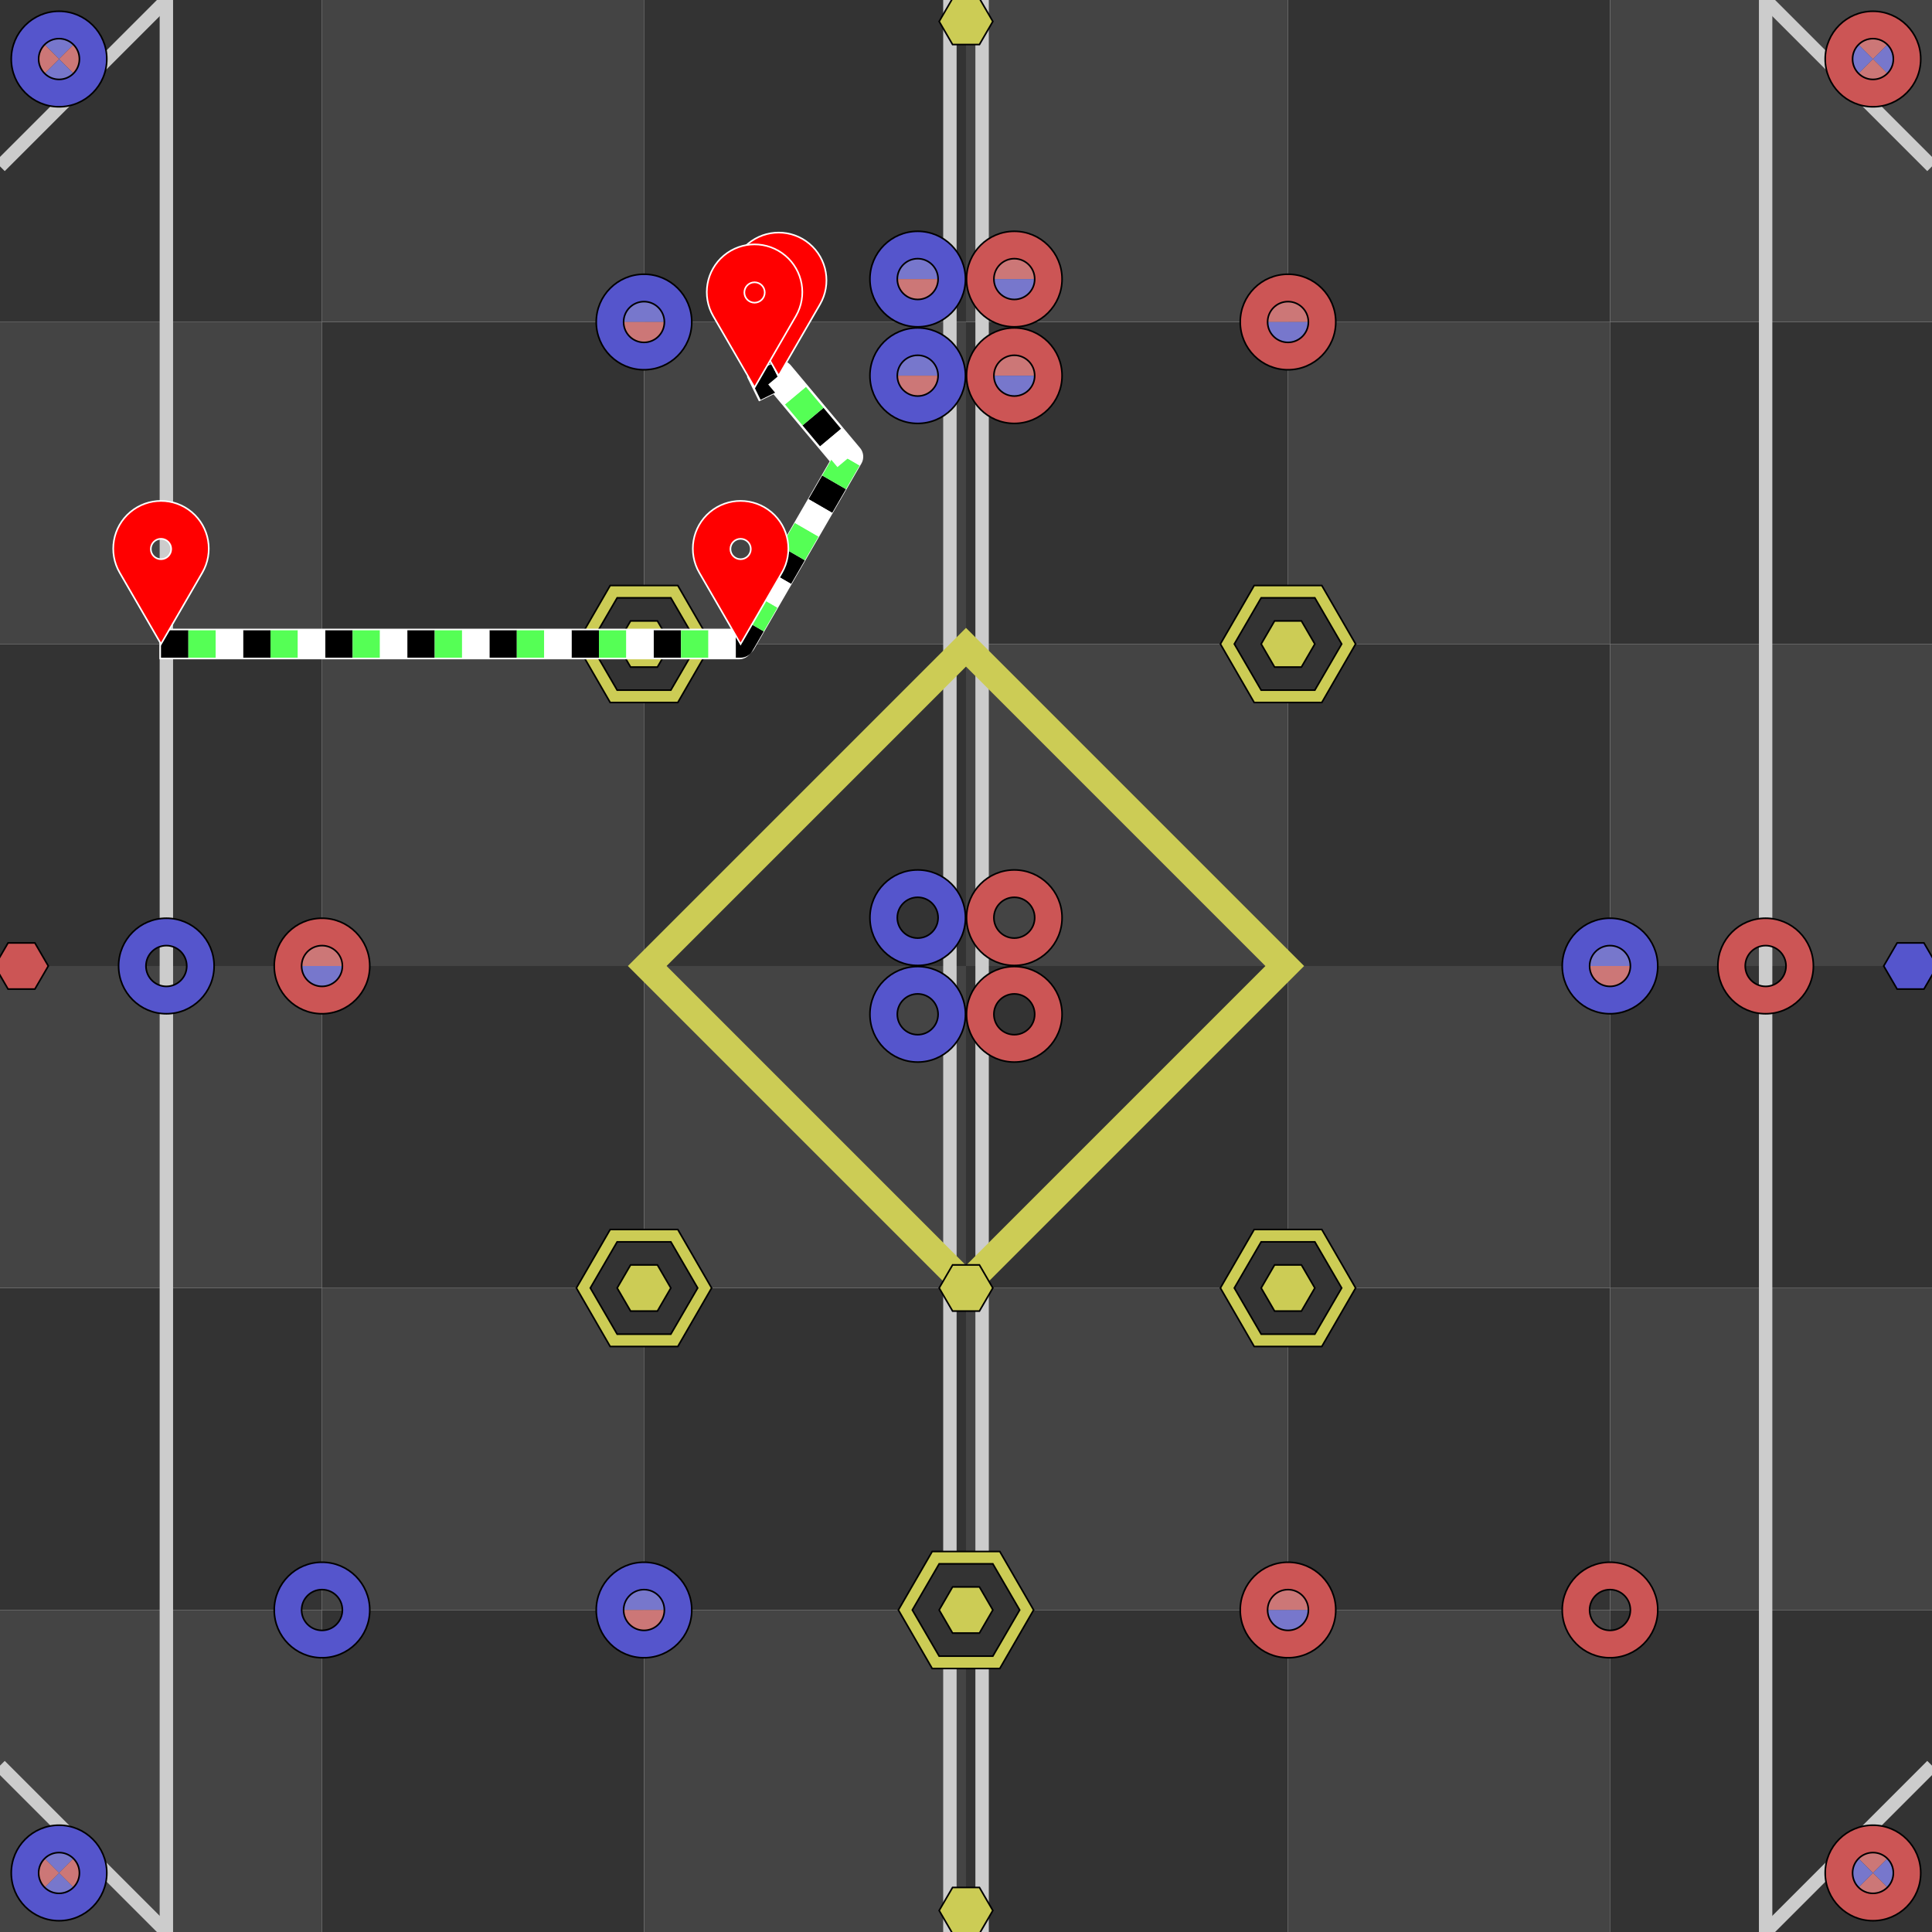
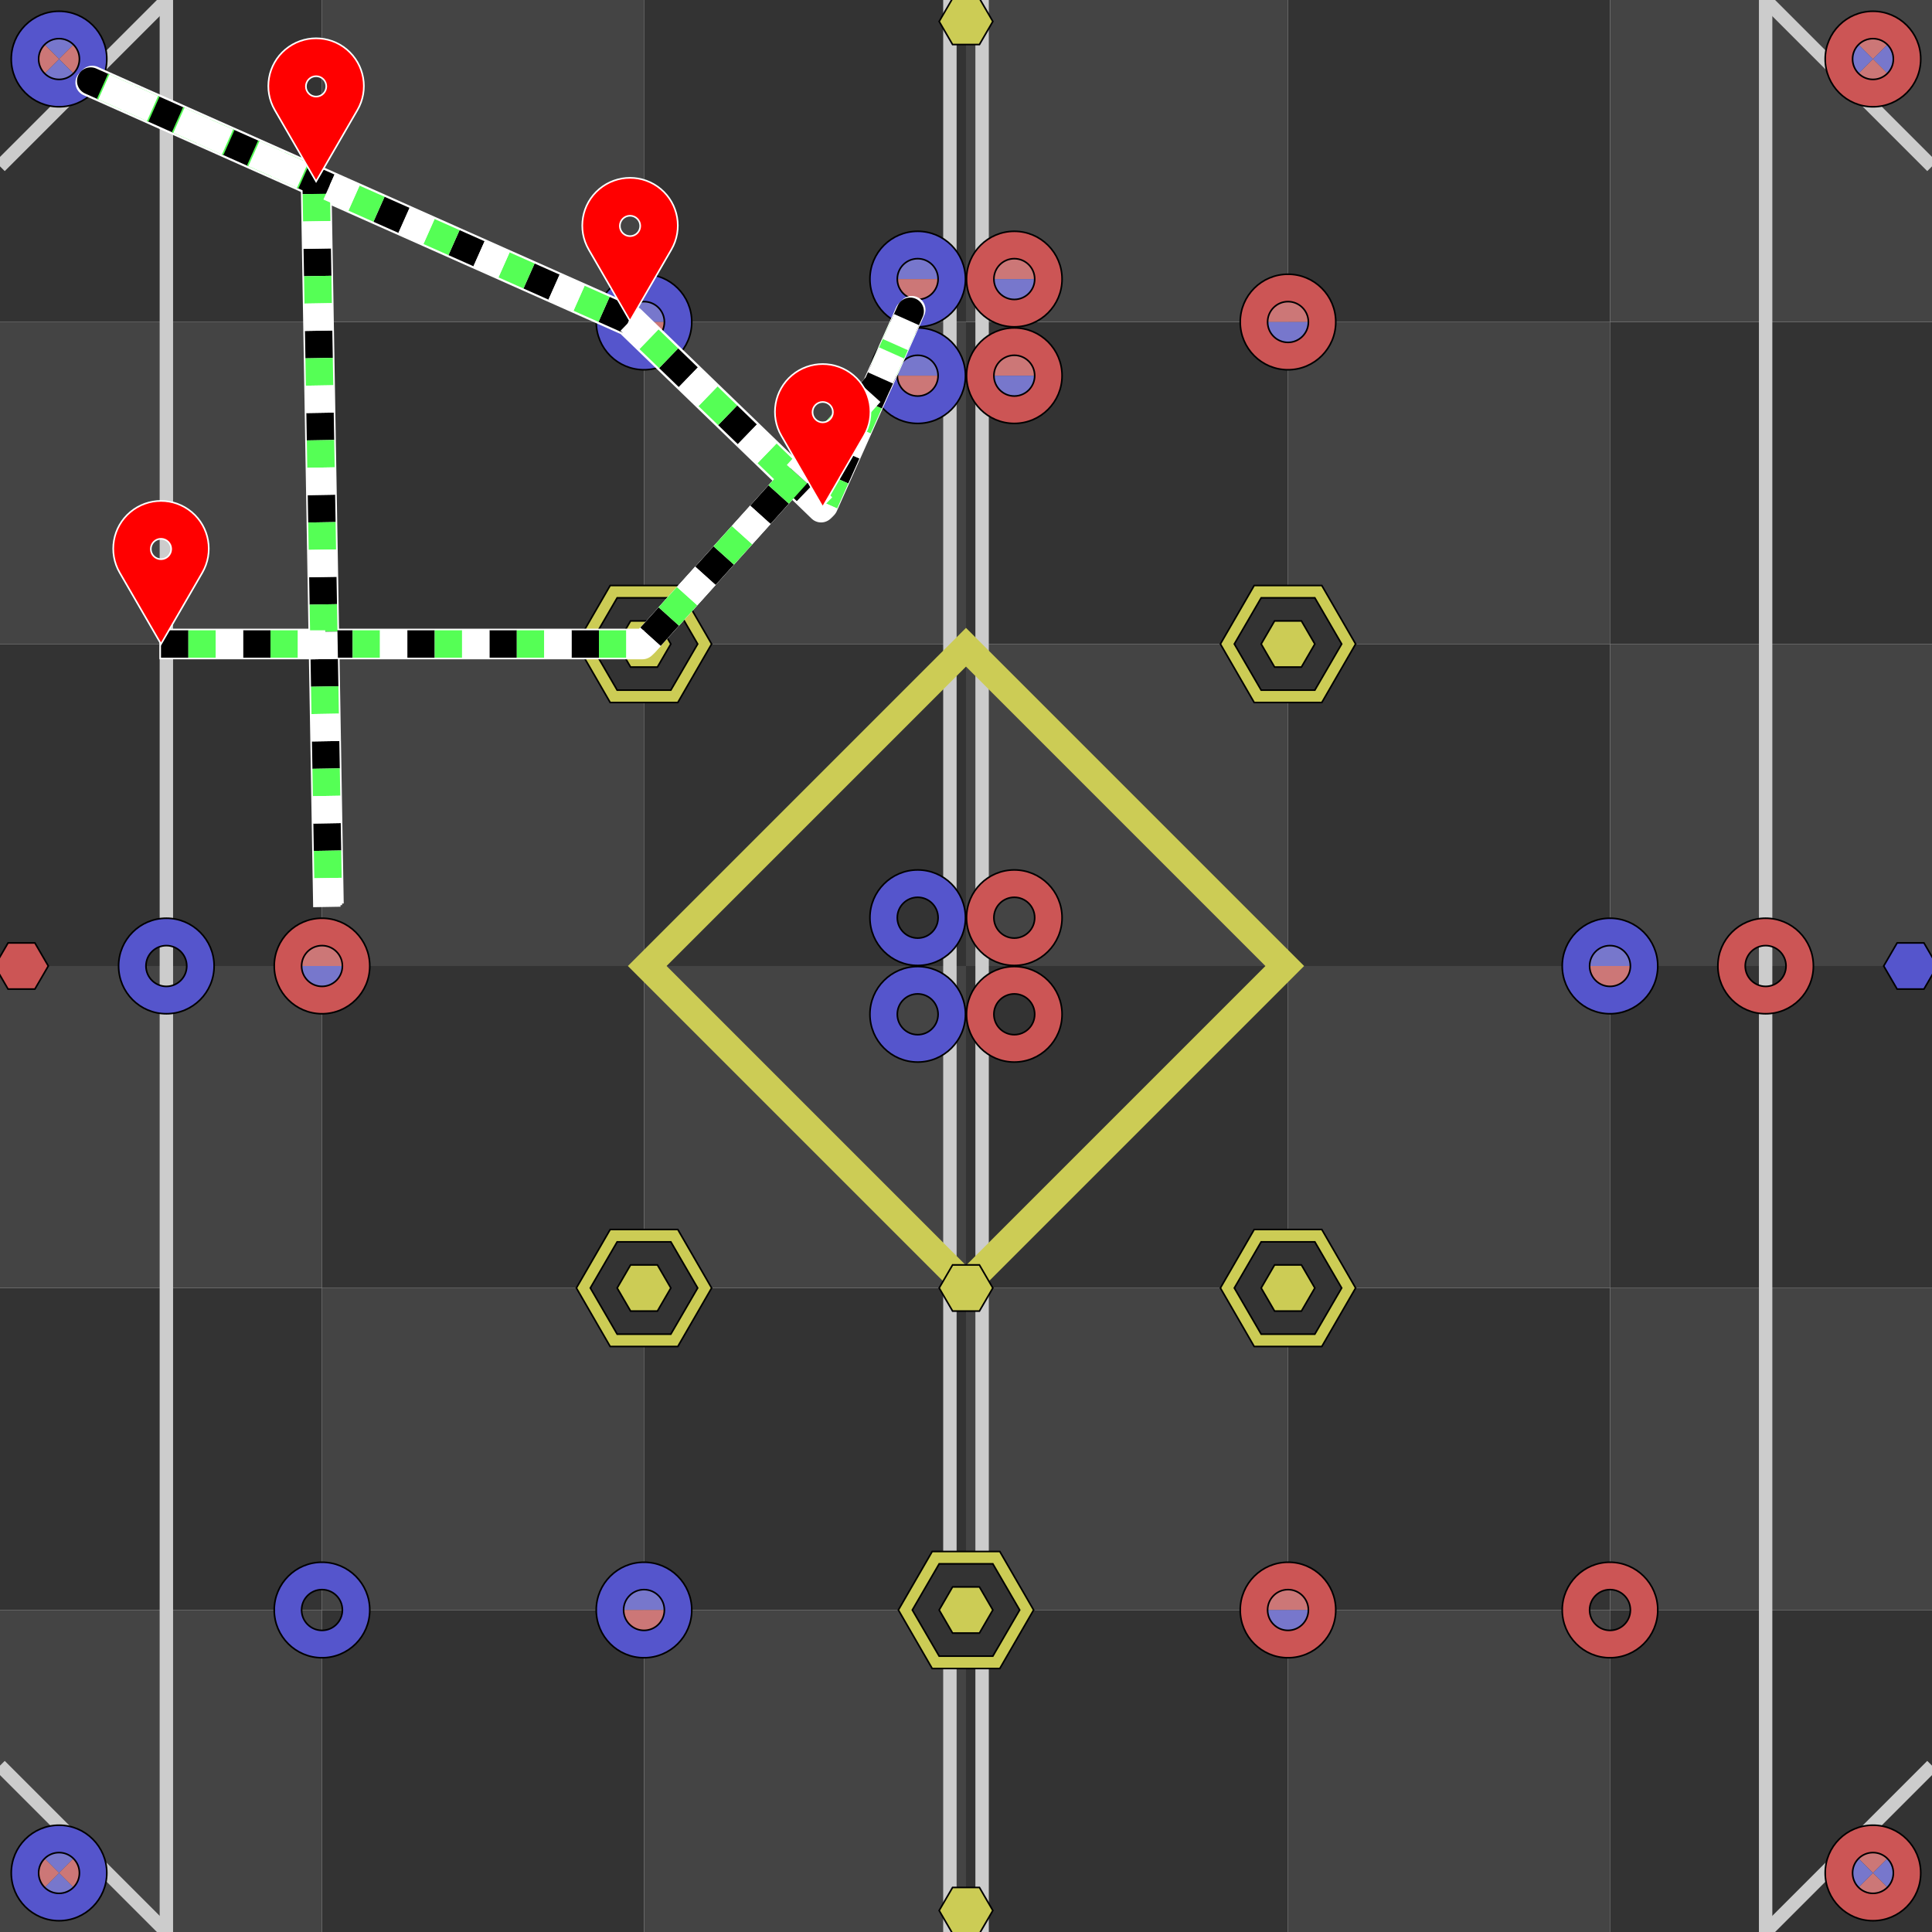
<svg xmlns="http://www.w3.org/2000/svg" version="1.1" width="600" height="600" viewBox="-1800 -1800 3600 3600">
  <g transform="scale(1, -1)">
    <rect x="-1800" y="-1800" width="600" height="600" fill="#444444" />
    <rect x="-1800" y="-1200" width="600" height="600" fill="#333333" />
    <rect x="-1800" y="-600" width="600" height="600" fill="#444444" />
    <rect x="-1800" y="0" width="600" height="600" fill="#333333" />
    <rect x="-1800" y="600" width="600" height="600" fill="#444444" />
    <rect x="-1800" y="1200" width="600" height="600" fill="#333333" />
    <rect x="-1200" y="-1800" width="600" height="600" fill="#333333" />
    <rect x="-1200" y="-1200" width="600" height="600" fill="#444444" />
    <rect x="-1200" y="-600" width="600" height="600" fill="#333333" />
    <rect x="-1200" y="0" width="600" height="600" fill="#444444" />
    <rect x="-1200" y="600" width="600" height="600" fill="#333333" />
    <rect x="-1200" y="1200" width="600" height="600" fill="#444444" />
    <rect x="-600" y="-1800" width="600" height="600" fill="#444444" />
    <rect x="-600" y="-1200" width="600" height="600" fill="#333333" />
    <rect x="-600" y="-600" width="600" height="600" fill="#444444" />
    <rect x="-600" y="0" width="600" height="600" fill="#333333" />
    <rect x="-600" y="600" width="600" height="600" fill="#444444" />
    <rect x="-600" y="1200" width="600" height="600" fill="#333333" />
    <rect x="0" y="-1800" width="600" height="600" fill="#333333" />
    <rect x="0" y="-1200" width="600" height="600" fill="#444444" />
    <rect x="0" y="-600" width="600" height="600" fill="#333333" />
    <rect x="0" y="0" width="600" height="600" fill="#444444" />
    <rect x="0" y="600" width="600" height="600" fill="#333333" />
    <rect x="0" y="1200" width="600" height="600" fill="#444444" />
    <rect x="600" y="-1800" width="600" height="600" fill="#444444" />
    <rect x="600" y="-1200" width="600" height="600" fill="#333333" />
    <rect x="600" y="-600" width="600" height="600" fill="#444444" />
    <rect x="600" y="0" width="600" height="600" fill="#333333" />
    <rect x="600" y="600" width="600" height="600" fill="#444444" />
    <rect x="600" y="1200" width="600" height="600" fill="#333333" />
    <rect x="1200" y="-1800" width="600" height="600" fill="#333333" />
    <rect x="1200" y="-1200" width="600" height="600" fill="#444444" />
    <rect x="1200" y="-600" width="600" height="600" fill="#333333" />
    <rect x="1200" y="0" width="600" height="600" fill="#444444" />
    <rect x="1200" y="600" width="600" height="600" fill="#333333" />
    <rect x="1200" y="1200" width="600" height="600" fill="#444444" />
    <line x1="-1490" y1="-1800" x2="-1490" y2="1800" stroke="#cccccc" stroke-width="25" />
    <line x1="-30" y1="-1800" x2="-30" y2="1800" stroke="#cccccc" stroke-width="25" />
    <line x1="30" y1="-1800" x2="30" y2="1800" stroke="#cccccc" stroke-width="25" />
    <line x1="1490" y1="-1800" x2="1490" y2="1800" stroke="#cccccc" stroke-width="25" />
    <line x1="-1800" y1="-1490" x2="-1490" y2="-1800" stroke="#cccccc" stroke-width="25" />
    <line x1="1800" y1="-1490" x2="1490" y2="-1800" stroke="#cccccc" stroke-width="25" />
    <line x1="-1800" y1="1490" x2="-1490" y2="1800" stroke="#cccccc" stroke-width="25" />
    <line x1="1800" y1="1490" x2="1490" y2="1800" stroke="#cccccc" stroke-width="25" />
    <rect x="-420" y="-420" width="840" height="840" transform="rotate(45)" stroke="#cccc55" fill="none" stroke-width="51" />
    <polygon points="-1710,0 -1735,43 -1785,43 -1810,0 -1785,-43 -1735,-43" fill="#cc5555" stroke="#000000" stroke-width="3" />
    <polygon points="1810,0 1785,43 1735,43 1710,0 1735,-43 1785,-43" fill="#5555cc" stroke="#000000" stroke-width="3" />
    <polygon points="50,1760 25,1803 -25,1803 -50,1760 -25,1717 25,1717" fill="#cccc55" stroke="#000000" stroke-width="3" />
    <polygon points="50,-600 25,-557 -25,-557 -50,-600 -25,-643 25,-643" fill="#cccc55" stroke="#000000" stroke-width="3" />
    <polygon points="50,-1760 25,-1717 -25,-1717 -50,-1760 -25,-1803 25,-1803" fill="#cccc55" stroke="#000000" stroke-width="3" />
    <polygon points="-474,600 -537,709 -663,709 -726,600 -663,491 -537,491" fill="#cccc55" stroke="#000000" stroke-width="3" />
    <polygon points="-500,600 -550,686 -650,686 -700,600 -650,514 -550,514" fill="#333333" stroke="#000000" stroke-width="3" />
    <polygon points="-550,600 -575,643 -625,643 -650,600 -625,557 -575,557" fill="#cccc55" stroke="#000000" stroke-width="3" />
    <polygon points="726,600 663,709 537,709 474,600 537,491 663,491" fill="#cccc55" stroke="#000000" stroke-width="3" />
    <polygon points="700,600 650,686 550,686 500,600 550,514 650,514" fill="#333333" stroke="#000000" stroke-width="3" />
    <polygon points="650,600 625,643 575,643 550,600 575,557 625,557" fill="#cccc55" stroke="#000000" stroke-width="3" />
    <polygon points="-474,-600 -537,-491 -663,-491 -726,-600 -663,-709 -537,-709" fill="#cccc55" stroke="#000000" stroke-width="3" />
    <polygon points="-500,-600 -550,-514 -650,-514 -700,-600 -650,-686 -550,-686" fill="#333333" stroke="#000000" stroke-width="3" />
    <polygon points="-550,-600 -575,-557 -625,-557 -650,-600 -625,-643 -575,-643" fill="#cccc55" stroke="#000000" stroke-width="3" />
    <polygon points="726,-600 663,-491 537,-491 474,-600 537,-709 663,-709" fill="#cccc55" stroke="#000000" stroke-width="3" />
    <polygon points="700,-600 650,-514 550,-514 500,-600 550,-686 650,-686" fill="#333333" stroke="#000000" stroke-width="3" />
    <polygon points="650,-600 625,-557 575,-557 550,-600 575,-643 625,-643" fill="#cccc55" stroke="#000000" stroke-width="3" />
    <polygon points="126,-1200 63,-1091 -63,-1091 -126,-1200 -63,-1309 63,-1309" fill="#cccc55" stroke="#000000" stroke-width="3" />
    <polygon points="100,-1200 50,-1114 -50,-1114 -100,-1200 -50,-1286 50,-1286" fill="#333333" stroke="#000000" stroke-width="3" />
    <polygon points="50,-1200 25,-1157 -25,-1157 -50,-1200 -25,-1243 25,-1243" fill="#cccc55" stroke="#000000" stroke-width="3" />
    <path d="M 1690,1690 l -63,63 a 89,89 0 0,0 126,0 z" fill="#cc7777" />
    <path d="M 1690,1690 l 63,63 a 89,89 0 0,0 0,-126 z" fill="#7777cc" />
    <path d="M 1690,1690 l 63,-63 a 89,89 0 0,0 -126,0 z" fill="#cc7777" />
    <path d="M 1690,1690 l -63,-63 a 89,89 0 0,0 0,126 z" fill="#7777cc" />
    <path d="M 1601,1690 a 89 89 0 0 0 178 0 a 89 89 0 0 0 -178 0 z m 51 0 a 38 38 0 0 0 76 0 a 38 38 0 0 0 -76 0 z" fill="#cc5555" stroke="#000000" stroke-width="3" fill-rule="evenodd" />
    <path d="M 1690,-1690 l -63,63 a 89,89 0 0,0 126,0 z" fill="#cc7777" />
    <path d="M 1690,-1690 l 63,63 a 89,89 0 0,0 0,-126 z" fill="#7777cc" />
    <path d="M 1690,-1690 l 63,-63 a 89,89 0 0,0 -126,0 z" fill="#cc7777" />
    <path d="M 1690,-1690 l -63,-63 a 89,89 0 0,0 0,126 z" fill="#7777cc" />
    <path d="M 1601,-1690 a 89 89 0 0 0 178 0 a 89 89 0 0 0 -178 0 z m 51 0 a 38 38 0 0 0 76 0 a 38 38 0 0 0 -76 0 z" fill="#cc5555" stroke="#000000" stroke-width="3" fill-rule="evenodd" />
    <path d="M -1690,1690 l -63,63 a 89,89 0 0,0 126,0 z" fill="#7777cc" />
    <path d="M -1690,1690 l 63,63 a 89,89 0 0,0 0,-126 z" fill="#cc7777" />
    <path d="M -1690,1690 l 63,-63 a 89,89 0 0,0 -126,0 z" fill="#7777cc" />
    <path d="M -1690,1690 l -63,-63 a 89,89 0 0,0 0,126 z" fill="#cc7777" />
    <path d="M -1779,1690 a 89 89 0 0 0 178 0 a 89 89 0 0 0 -178 0 z m 51 0 a 38 38 0 0 0 76 0 a 38 38 0 0 0 -76 0 z" fill="#5555cc" stroke="#000000" stroke-width="3" fill-rule="evenodd" />
    <path d="M -1690,-1690 l -63,63 a 89,89 0 0,0 126,0 z" fill="#7777cc" />
    <path d="M -1690,-1690 l 63,63 a 89,89 0 0,0 0,-126 z" fill="#cc7777" />
    <path d="M -1690,-1690 l 63,-63 a 89,89 0 0,0 -126,0 z" fill="#7777cc" />
    <path d="M -1690,-1690 l -63,-63 a 89,89 0 0,0 0,126 z" fill="#cc7777" />
    <path d="M -1779,-1690 a 89 89 0 0 0 178 0 a 89 89 0 0 0 -178 0 z m 51 0 a 38 38 0 0 0 76 0 a 38 38 0 0 0 -76 0 z" fill="#5555cc" stroke="#000000" stroke-width="3" fill-rule="evenodd" />
    <path d="M 1,1280 a 89,89 0 1,0 178,0" fill="#cc7777" />
    <path d="M 1,1280 a 89,89 0 1,1 178,0" fill="#7777cc" />
    <path d="M 1,1280 a 89 89 0 0 0 178 0 a 89 89 0 0 0 -178 0 z m 51 0 a 38 38 0 0 0 76 0 a 38 38 0 0 0 -76 0 z" fill="#cc5555" stroke="#000000" stroke-width="3" fill-rule="evenodd" />
    <path d="M 511,1200 a 89,89 0 1,0 178,0" fill="#cc7777" />
    <path d="M 511,1200 a 89,89 0 1,1 178,0" fill="#7777cc" />
    <path d="M 511,1200 a 89 89 0 0 0 178 0 a 89 89 0 0 0 -178 0 z m 51 0 a 38 38 0 0 0 76 0 a 38 38 0 0 0 -76 0 z" fill="#cc5555" stroke="#000000" stroke-width="3" fill-rule="evenodd" />
    <path d="M 1,1100 a 89,89 0 1,0 178,0" fill="#cc7777" />
    <path d="M 1,1100 a 89,89 0 1,1 178,0" fill="#7777cc" />
    <path d="M 1,1100 a 89 89 0 0 0 178 0 a 89 89 0 0 0 -178 0 z m 51 0 a 38 38 0 0 0 76 0 a 38 38 0 0 0 -76 0 z" fill="#cc5555" stroke="#000000" stroke-width="3" fill-rule="evenodd" />
    <path d="M -1289,0 a 89,89 0 1,0 178,0" fill="#cc7777" />
    <path d="M -1289,0 a 89,89 0 1,1 178,0" fill="#7777cc" />
    <path d="M -1289,0 a 89 89 0 0 0 178 0 a 89 89 0 0 0 -178 0 z m 51 0 a 38 38 0 0 0 76 0 a 38 38 0 0 0 -76 0 z" fill="#cc5555" stroke="#000000" stroke-width="3" fill-rule="evenodd" />
    <path d="M 511,-1200 a 89,89 0 1,0 178,0" fill="#cc7777" />
    <path d="M 511,-1200 a 89,89 0 1,1 178,0" fill="#7777cc" />
    <path d="M 511,-1200 a 89 89 0 0 0 178 0 a 89 89 0 0 0 -178 0 z m 51 0 a 38 38 0 0 0 76 0 a 38 38 0 0 0 -76 0 z" fill="#cc5555" stroke="#000000" stroke-width="3" fill-rule="evenodd" />
    <path d="M -179,1280 a 89,89 0 1,0 178,0" fill="#7777cc" />
    <path d="M -179,1280 a 89,89 0 1,1 178,0" fill="#cc7777" />
    <path d="M -179,1280 a 89 89 0 0 0 178 0 a 89 89 0 0 0 -178 0 z m 51 0 a 38 38 0 0 0 76 0 a 38 38 0 0 0 -76 0 z" fill="#5555cc" stroke="#000000" stroke-width="3" fill-rule="evenodd" />
    <path d="M -689,1200 a 89,89 0 1,0 178,0" fill="#7777cc" />
    <path d="M -689,1200 a 89,89 0 1,1 178,0" fill="#cc7777" />
    <path d="M -689,1200 a 89 89 0 0 0 178 0 a 89 89 0 0 0 -178 0 z m 51 0 a 38 38 0 0 0 76 0 a 38 38 0 0 0 -76 0 z" fill="#5555cc" stroke="#000000" stroke-width="3" fill-rule="evenodd" />
    <path d="M -179,1100 a 89,89 0 1,0 178,0" fill="#7777cc" />
    <path d="M -179,1100 a 89,89 0 1,1 178,0" fill="#cc7777" />
    <path d="M -179,1100 a 89 89 0 0 0 178 0 a 89 89 0 0 0 -178 0 z m 51 0 a 38 38 0 0 0 76 0 a 38 38 0 0 0 -76 0 z" fill="#5555cc" stroke="#000000" stroke-width="3" fill-rule="evenodd" />
    <path d="M 1111,0 a 89,89 0 1,0 178,0" fill="#7777cc" />
    <path d="M 1111,0 a 89,89 0 1,1 178,0" fill="#cc7777" />
    <path d="M 1111,0 a 89 89 0 0 0 178 0 a 89 89 0 0 0 -178 0 z m 51 0 a 38 38 0 0 0 76 0 a 38 38 0 0 0 -76 0 z" fill="#5555cc" stroke="#000000" stroke-width="3" fill-rule="evenodd" />
    <path d="M -689,-1200 a 89,89 0 1,0 178,0" fill="#7777cc" />
    <path d="M -689,-1200 a 89,89 0 1,1 178,0" fill="#cc7777" />
    <path d="M -689,-1200 a 89 89 0 0 0 178 0 a 89 89 0 0 0 -178 0 z m 51 0 a 38 38 0 0 0 76 0 a 38 38 0 0 0 -76 0 z" fill="#5555cc" stroke="#000000" stroke-width="3" fill-rule="evenodd" />
    <path d="M 1,90 a 89 89 0 0 0 178 0 a 89 89 0 0 0 -178 0 z m 51 0 a 38 38 0 0 0 76 0 a 38 38 0 0 0 -76 0 z" fill="#cc5555" stroke="#000000" stroke-width="3" fill-rule="evenodd" />
    <path d="M 1401,0 a 89 89 0 0 0 178 0 a 89 89 0 0 0 -178 0 z m 51 0 a 38 38 0 0 0 76 0 a 38 38 0 0 0 -76 0 z" fill="#cc5555" stroke="#000000" stroke-width="3" fill-rule="evenodd" />
    <path d="M 1,-90 a 89 89 0 0 0 178 0 a 89 89 0 0 0 -178 0 z m 51 0 a 38 38 0 0 0 76 0 a 38 38 0 0 0 -76 0 z" fill="#cc5555" stroke="#000000" stroke-width="3" fill-rule="evenodd" />
    <path d="M 1111,-1200 a 89 89 0 0 0 178 0 a 89 89 0 0 0 -178 0 z m 51 0 a 38 38 0 0 0 76 0 a 38 38 0 0 0 -76 0 z" fill="#cc5555" stroke="#000000" stroke-width="3" fill-rule="evenodd" />
    <path d="M -179,90 a 89 89 0 0 0 178 0 a 89 89 0 0 0 -178 0 z m 51 0 a 38 38 0 0 0 76 0 a 38 38 0 0 0 -76 0 z" fill="#5555cc" stroke="#000000" stroke-width="3" fill-rule="evenodd" />
    <path d="M -1579,0 a 89 89 0 0 0 178 0 a 89 89 0 0 0 -178 0 z m 51 0 a 38 38 0 0 0 76 0 a 38 38 0 0 0 -76 0 z" fill="#5555cc" stroke="#000000" stroke-width="3" fill-rule="evenodd" />
    <path d="M -179,-90 a 89 89 0 0 0 178 0 a 89 89 0 0 0 -178 0 z m 51 0 a 38 38 0 0 0 76 0 a 38 38 0 0 0 -76 0 z" fill="#5555cc" stroke="#000000" stroke-width="3" fill-rule="evenodd" />
    <path d="M -1289,-1200 a 89 89 0 0 0 178 0 a 89 89 0 0 0 -178 0 z m 51 0 a 38 38 0 0 0 76 0 a 38 38 0 0 0 -76 0 z" fill="#5555cc" stroke="#000000" stroke-width="3" fill-rule="evenodd" />
-     <polyline points="-1497,603 -417,603 -217,949 -346,1103 -391,1081" fill="none" stroke="#ffffff" stroke-width="51" stroke-linejoin="round" />
-     <polyline points="-1503,597 -423,597 -223,943 -352,1097 -397,1075" fill="none" stroke="#ffffff" stroke-width="51" stroke-linejoin="round" />
-     <polyline points="-1500,600 -420,600 -220,946 -349,1100 -394,1078" fill="none" stroke="#000000" stroke-width="51" stroke-dasharray="51,102" stroke-linejoin="round" />
-     <polyline points="-1500,600 -420,600 -220,946 -349,1100 -394,1078" fill="none" stroke="#55ff55" stroke-width="51" stroke-dasharray="51,102" stroke-dashoffset="102" stroke-linejoin="round" />
-     <polyline points="-1500,600 -420,600 -220,946 -349,1100 -394,1078" fill="none" stroke="#ffffff" stroke-width="51" stroke-dasharray="51,102" stroke-dashoffset="51" stroke-linejoin="round" />
+     <polyline points="-1497,603 -597,603 -162,1086 -101,1223 -264,858 -623,1205 -1628,1652 -1208,1465 -1185,116" fill="none" stroke="#ffffff" stroke-width="51" stroke-linejoin="round" />
+     <polyline points="-1503,597 -603,597 -168,1080 -107,1217 -270,852 -629,1199 -1634,1646 -1214,1459 -1191,110" fill="none" stroke="#ffffff" stroke-width="51" stroke-linejoin="round" />
+     <polyline points="-1500,600 -600,600 -165,1083 -104,1220 -267,855 -626,1202 -1631,1649 -1211,1462 -1188,113" fill="none" stroke="#000000" stroke-width="51" stroke-dasharray="51,102" stroke-linejoin="round" />
+     <polyline points="-1500,600 -600,600 -165,1083 -104,1220 -267,855 -626,1202 -1631,1649 -1211,1462 -1188,113" fill="none" stroke="#55ff55" stroke-width="51" stroke-dasharray="51,102" stroke-dashoffset="102" stroke-linejoin="round" />
+     <polyline points="-1500,600 -600,600 -165,1083 -104,1220 -267,855 -626,1202 -1631,1649 -1211,1462 -1188,113" fill="none" stroke="#ffffff" stroke-width="51" stroke-dasharray="51,102" stroke-dashoffset="51" stroke-linejoin="round" />
    <path d="M -1500,600 l -77 133 a 89 89 0 1 0 154 0 z m -19 177 a 19 19 0 0 0 38 0 a 19 19 0 0 0 -38 0 z" fill="#ff0000" stroke="#ffffff" stroke-width="3" fill-rule="evenodd" />
-     <path d="M -420,600 l -77 133 a 89 89 0 1 0 154 0 z m -19 177 a 19 19 0 0 0 38 0 a 19 19 0 0 0 -38 0 z" fill="#ff0000" stroke="#ffffff" stroke-width="3" fill-rule="evenodd" />
-     <path d="M -349,1100 l -77 133 a 89 89 0 1 0 154 0 z m -19 177 a 19 19 0 0 0 38 0 a 19 19 0 0 0 -38 0 z" fill="#ff0000" stroke="#ffffff" stroke-width="3" fill-rule="evenodd" />
-     <path d="M -394,1078 l -77 133 a 89 89 0 1 0 154 0 z m -19 177 a 19 19 0 0 0 38 0 a 19 19 0 0 0 -38 0 z" fill="#ff0000" stroke="#ffffff" stroke-width="3" fill-rule="evenodd" />
+     <path d="M -267,855 l -77 133 a 89 89 0 1 0 154 0 z m -19 177 a 19 19 0 0 0 38 0 a 19 19 0 0 0 -38 0 z" fill="#ff0000" stroke="#ffffff" stroke-width="3" fill-rule="evenodd" />
+     <path d="M -626,1202 l -77 133 a 89 89 0 1 0 154 0 z m -19 177 a 19 19 0 0 0 38 0 a 19 19 0 0 0 -38 0 z" fill="#ff0000" stroke="#ffffff" stroke-width="3" fill-rule="evenodd" />
+     <path d="M -1211,1462 l -77 133 a 89 89 0 1 0 154 0 z m -19 177 a 19 19 0 0 0 38 0 a 19 19 0 0 0 -38 0 z" fill="#ff0000" stroke="#ffffff" stroke-width="3" fill-rule="evenodd" />
  </g>
</svg>
